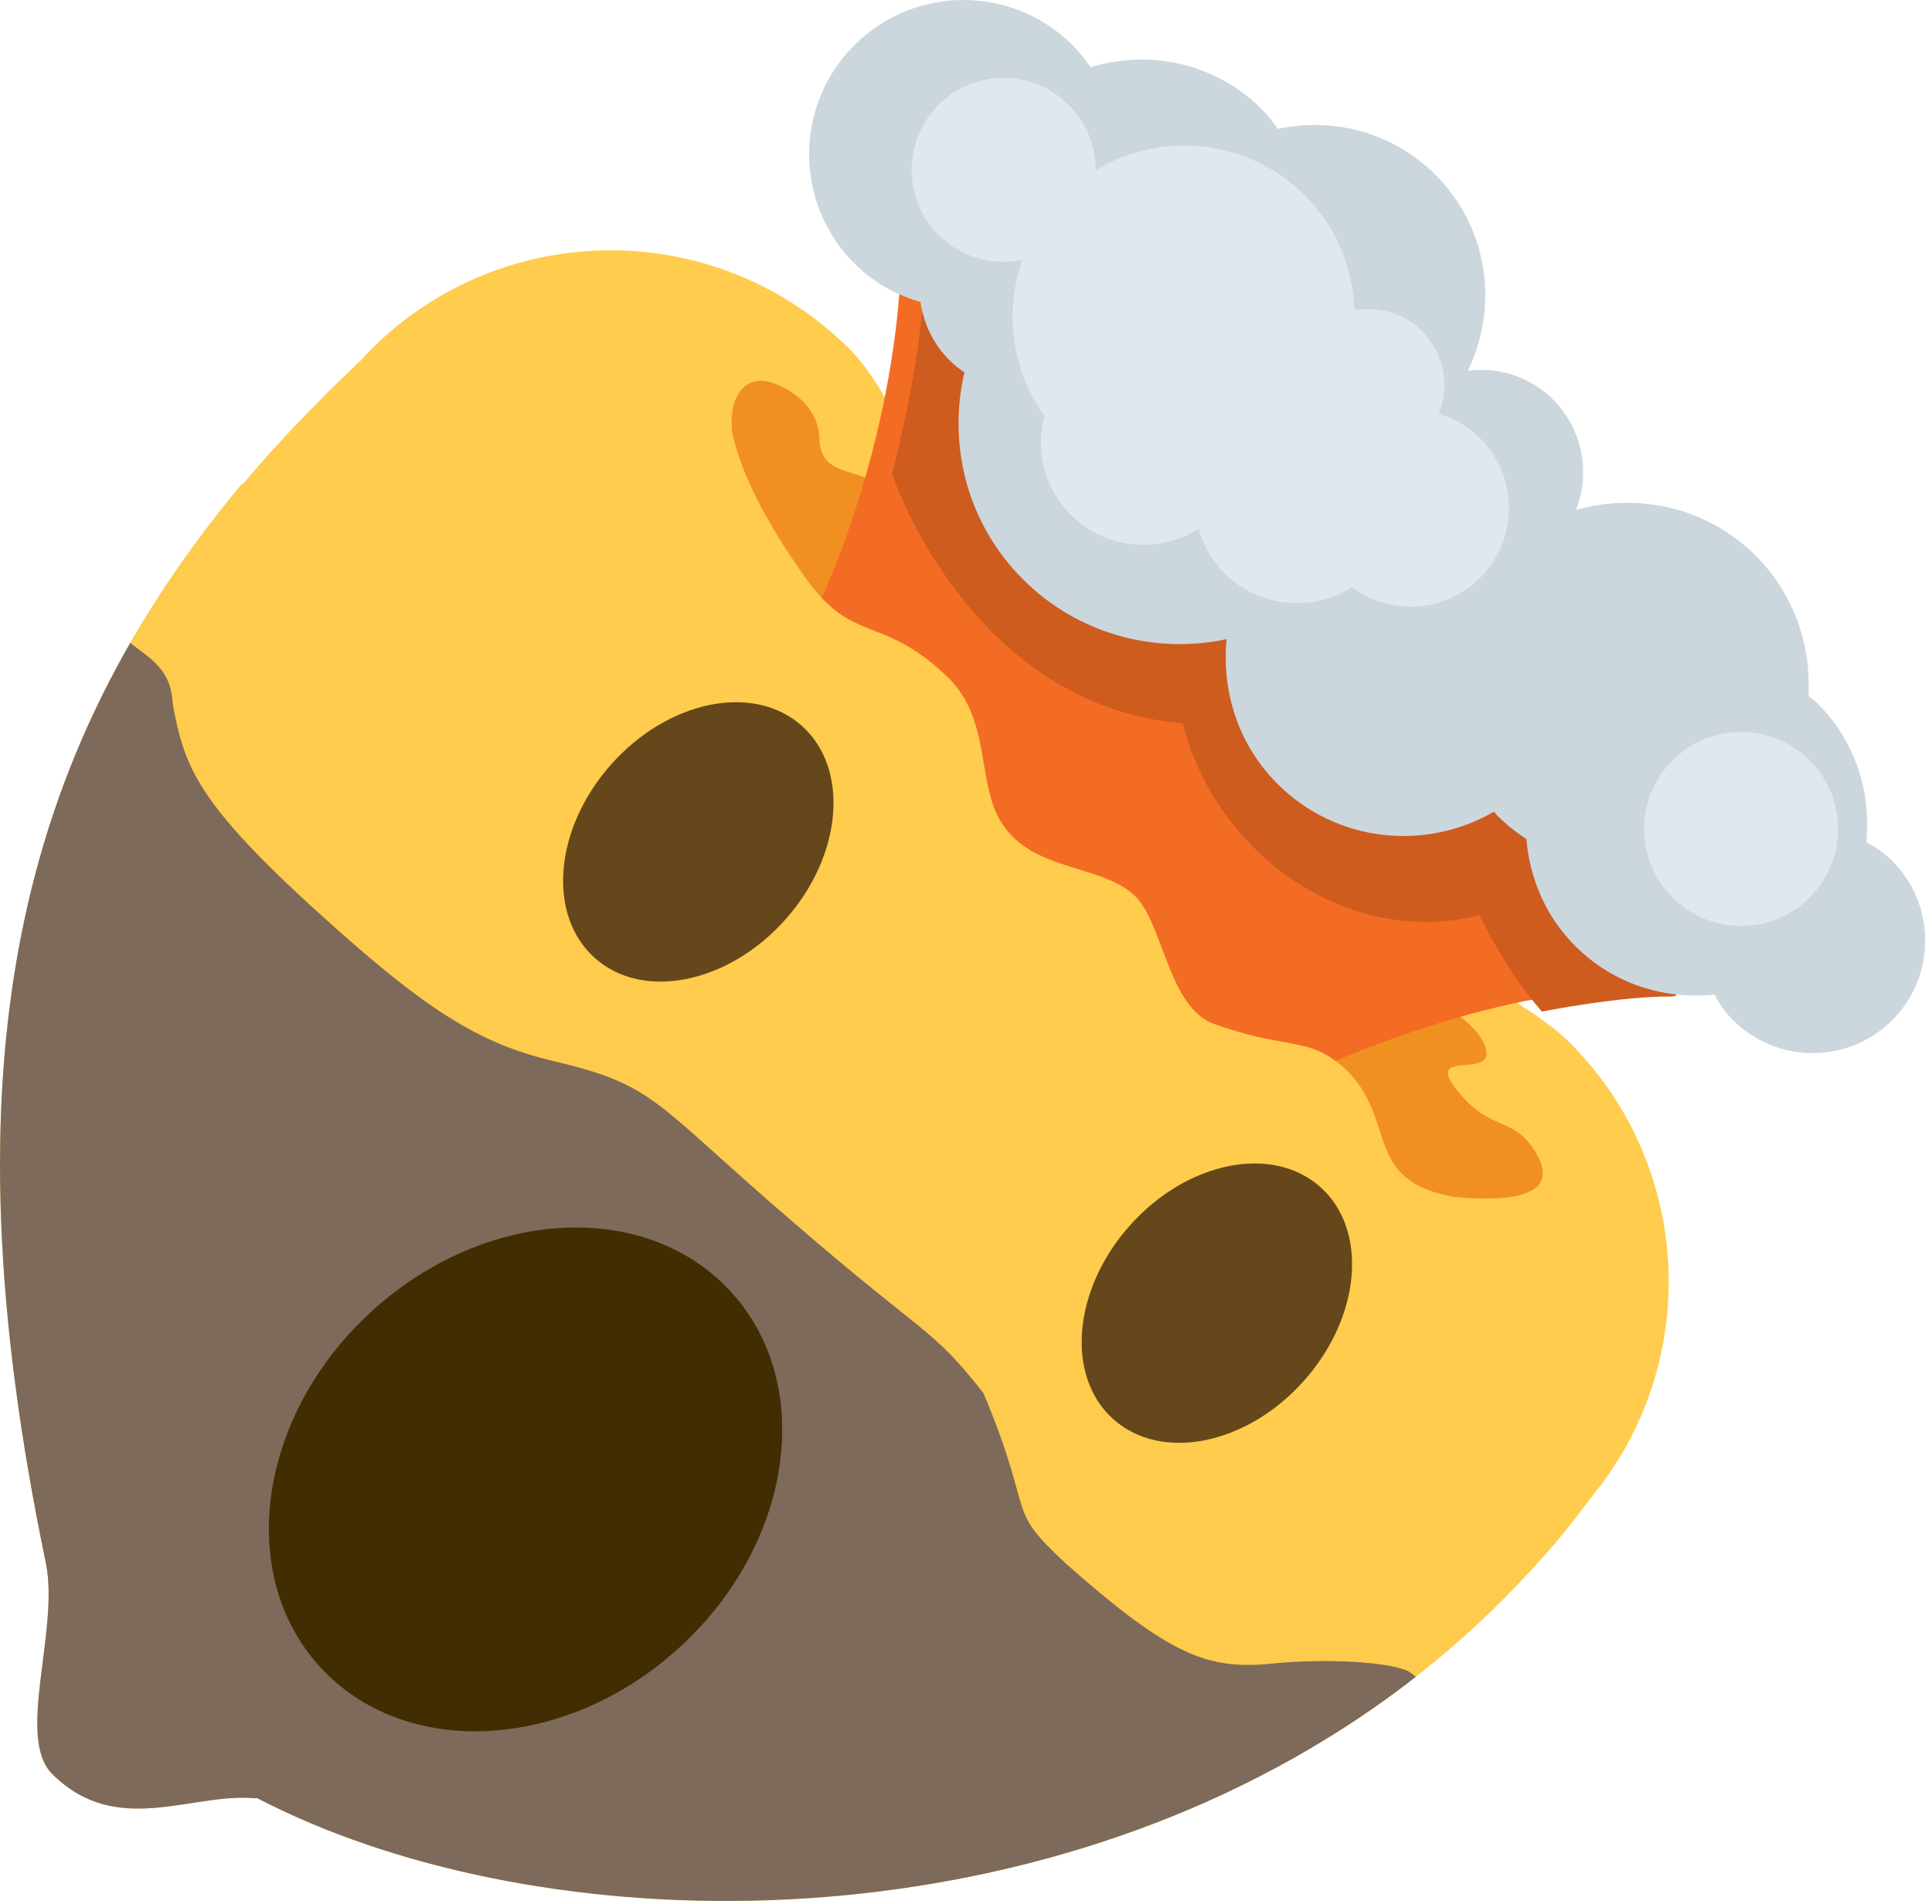
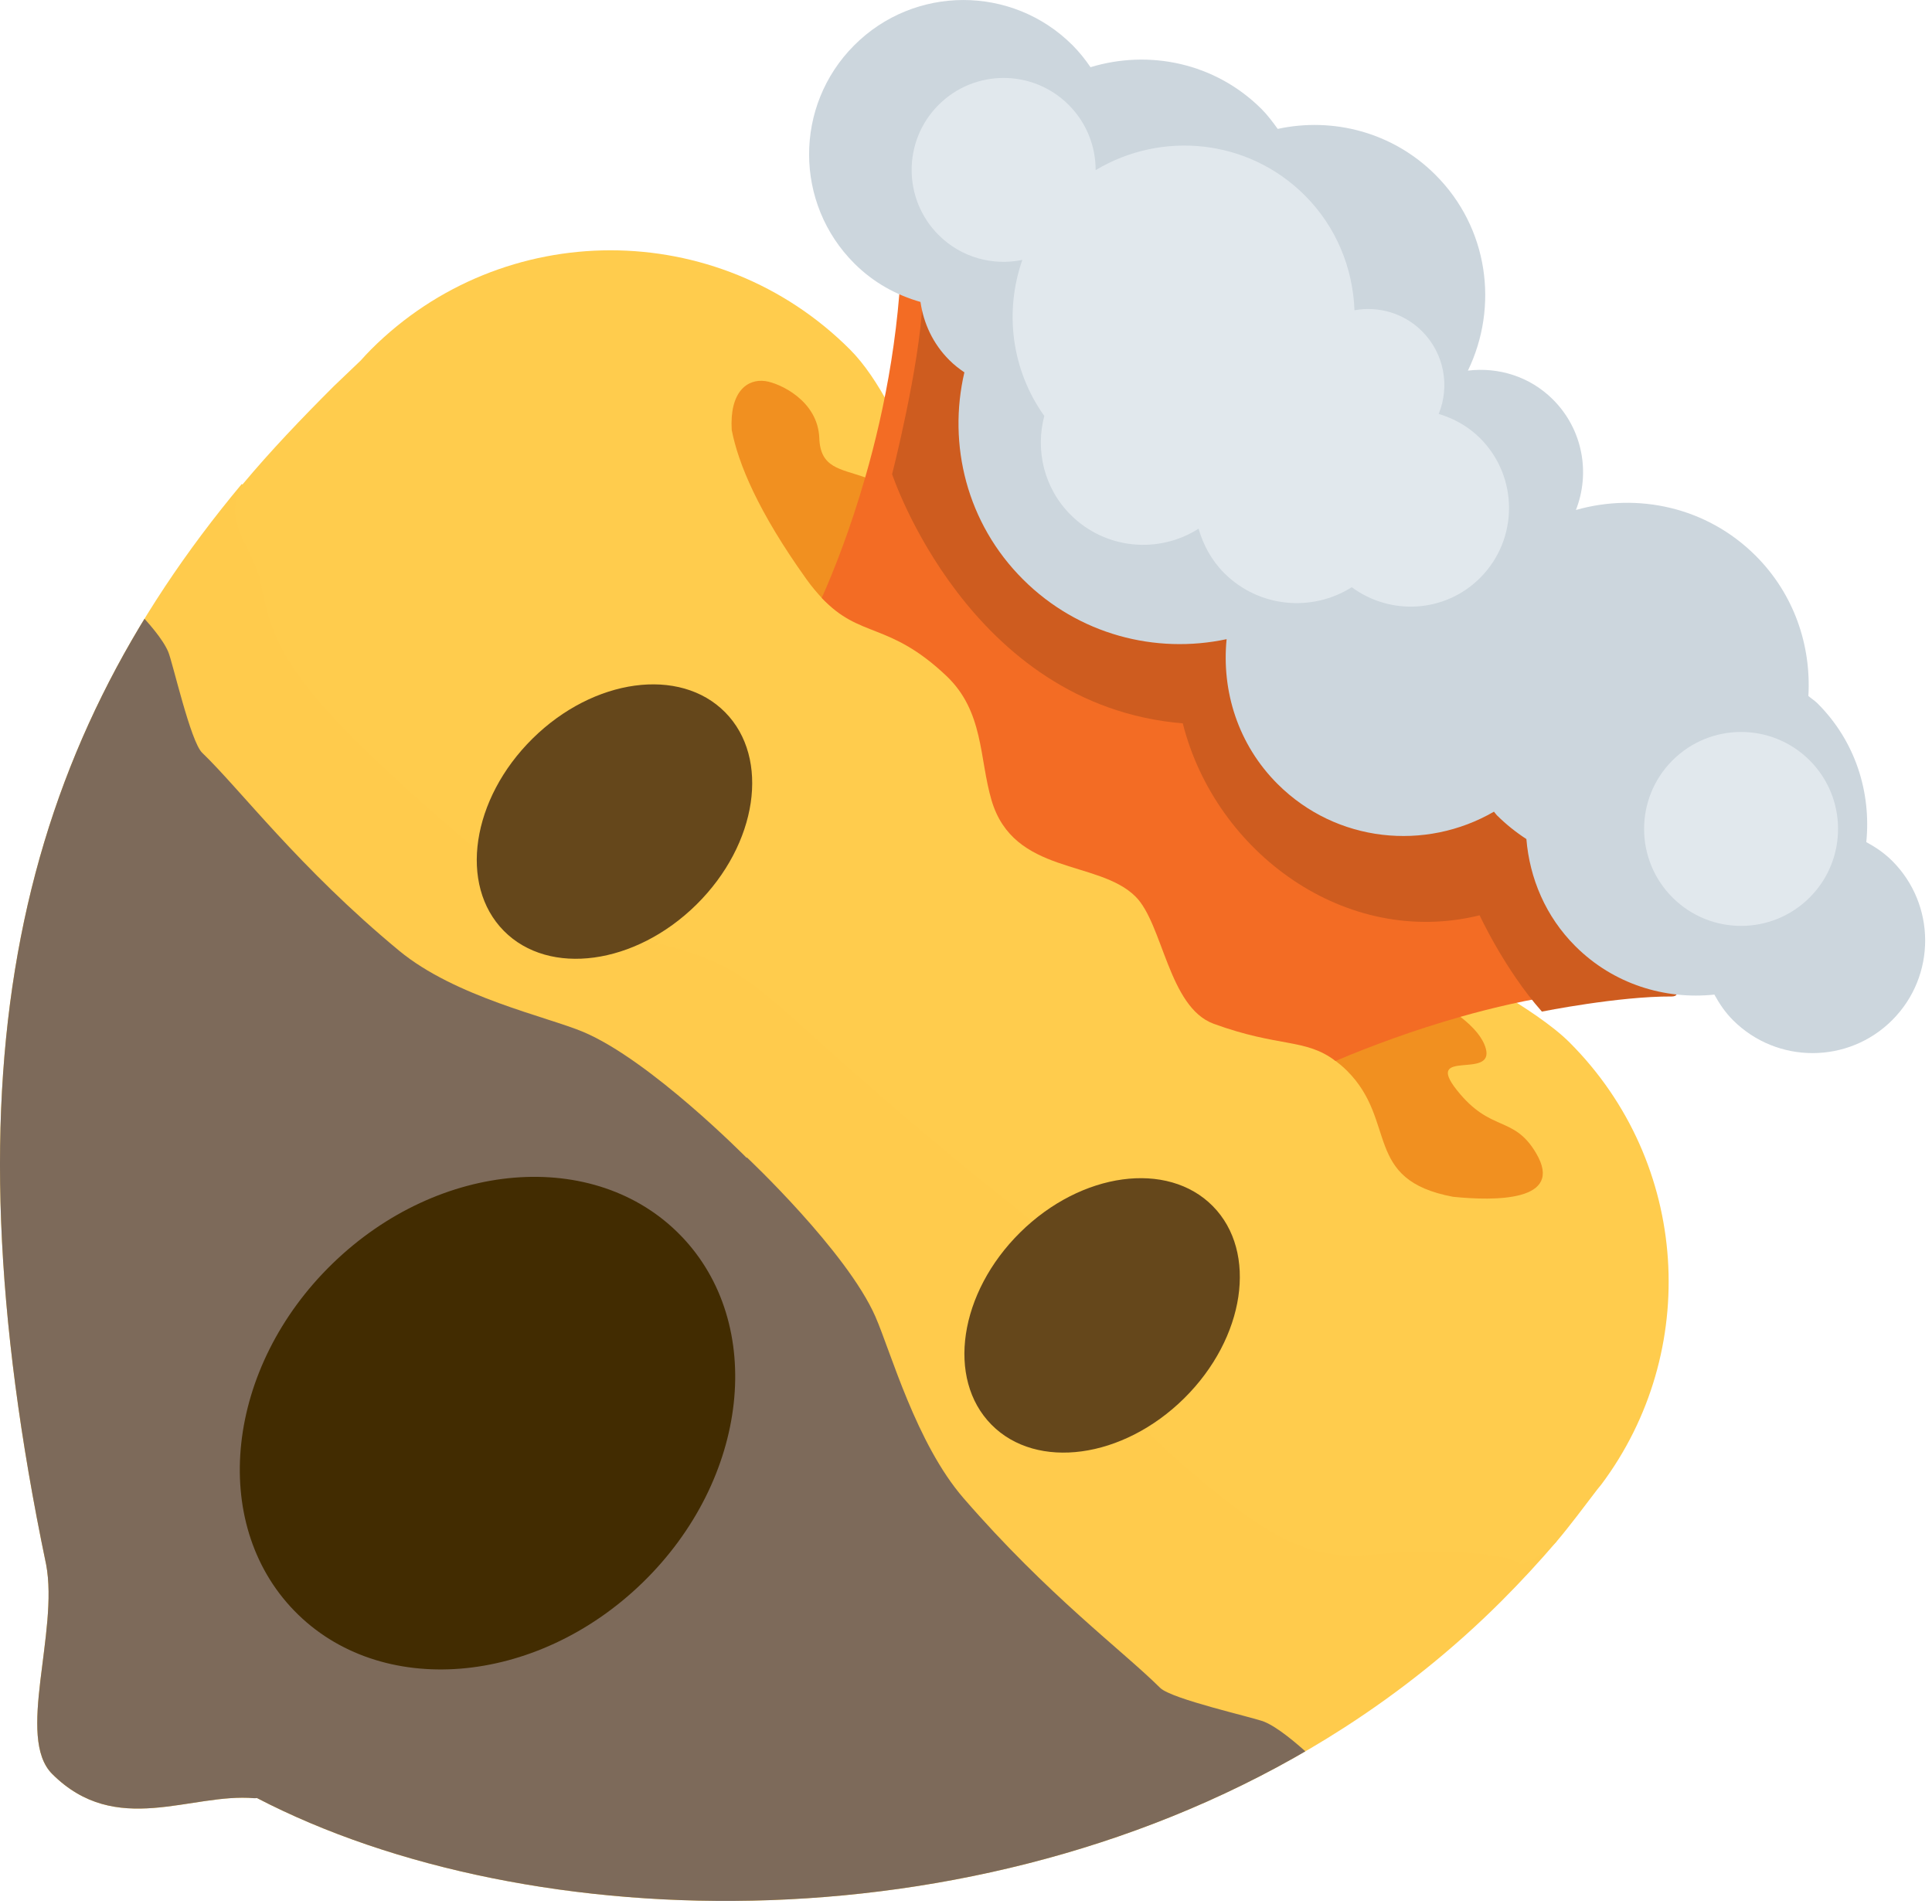
<svg xmlns="http://www.w3.org/2000/svg" width="100%" height="100%" viewBox="0 0 274 270" version="1.1" xml:space="preserve" style="fill-rule:evenodd;clip-rule:evenodd;stroke-linejoin:round;stroke-miterlimit:2;">
-   <g transform="matrix(1,0,0,1,-3.01421,-258.594)">
-     <g transform="matrix(1,0,0,1,-161.326,5.77797)">
-       <g transform="matrix(0,1.18553,-1.18553,0,1489.03,220.054)">
+   <g transform="matrix(1,0,0,1,-609.942,-277.133)">
+     <g transform="matrix(1,0,0,1,509.827,0)">
+       <g transform="matrix(1.11022e-16,1.18553,-1.18553,1.11022e-16,1424.8,244.371)">
        <g id="back" transform="matrix(1.86495,0,0,1.86494,0.937115,864.587)">
          <path id="beard" d="M113.197,35.695C113.06,35.904 112.912,36.098 112.829,36.188C112.167,36.91 111.777,41.203 112.189,45.344C112.601,49.486 111.669,51.953 105.724,58.683C101.857,62.874 102.812,60.663 94.524,64.141C90.108,67.625 91.025,67.718 83.326,76.605C75.589,85.637 74.438,85.467 72.871,92.125C71.695,97.118 69.543,100.59 62.596,108.173C55.648,115.756 53.362,116.318 49.582,117.061C46.992,117.151 46.409,118.923 45.362,120.04C62.572,134.401 82.561,139.286 114.642,132.598C114.649,132.591 114.661,132.595 114.672,132.591C119.011,131.767 125.788,134.534 128.116,132.202C132.217,128.101 129.317,123.324 129.673,119.23C129.68,119.166 129.661,119.124 129.661,119.068C138.694,101.696 139.589,71.808 125.178,49.378C122.862,45.774 120.151,42.362 117.015,39.225C115.767,37.978 114.493,36.804 113.197,35.695L113.197,35.695Z" style="fill:rgb(255,203,76);fill-rule:nonzero;" />
          <clipPath id="_clip1">
            <path id="beard1" d="M113.197,35.695C113.06,35.904 112.912,36.098 112.829,36.188C112.167,36.91 111.777,41.203 112.189,45.344C112.601,49.486 111.669,51.953 105.724,58.683C101.857,62.874 102.812,60.663 94.524,64.141C90.108,67.625 91.025,67.718 83.326,76.605C75.589,85.637 74.438,85.467 72.871,92.125C71.695,97.118 69.543,100.59 62.596,108.173C55.648,115.756 53.362,116.318 49.582,117.061C46.992,117.151 46.409,118.923 45.362,120.04C62.572,134.401 82.561,139.286 114.642,132.598C114.649,132.591 114.661,132.595 114.672,132.591C119.011,131.767 125.788,134.534 128.116,132.202C132.217,128.101 129.317,123.324 129.673,119.23C129.68,119.166 129.661,119.124 129.661,119.068C138.694,101.696 139.589,71.808 125.178,49.378C122.862,45.774 120.151,42.362 117.015,39.225C115.767,37.978 114.493,36.804 113.197,35.695L113.197,35.695Z" clip-rule="nonzero" />
          </clipPath>
          <g clip-path="url(#_clip1)">
-             <g id="beard2" transform="matrix(0.982606,0,0,0.982606,10.8024,9.4431)">
-               <path d="M113.197,35.695C113.06,35.904 112.912,36.098 112.829,36.188C112.167,36.91 111.777,41.203 112.189,45.344C112.601,49.486 111.669,51.953 105.724,58.683C101.857,62.874 102.812,60.663 94.524,64.141C90.108,67.625 91.025,67.718 83.326,76.605C75.589,85.637 74.438,85.467 72.871,92.125C71.695,97.118 69.543,100.59 62.596,108.173C55.648,115.756 53.362,116.318 49.582,117.061C46.992,117.151 46.409,118.923 45.362,120.04C62.572,134.401 82.561,139.286 114.642,132.598C114.649,132.591 114.661,132.595 114.672,132.591C119.011,131.767 125.788,134.534 128.116,132.202C132.217,128.101 129.317,123.324 129.673,119.23C129.68,119.166 129.661,119.124 129.661,119.068C138.694,101.696 139.589,71.808 125.178,49.378C122.862,45.774 120.151,42.362 117.015,39.225C115.767,37.978 114.493,36.804 113.197,35.695L113.197,35.695Z" style="fill:rgb(125,106,90);fill-rule:nonzero;" />
+             <g transform="matrix(0.438341,-0.448701,0.429547,0.450031,-24.2313,85.279)">
+               <path d="M127.565,132.475L127.565,132.425C127.565,132.425 141.578,132.155 148.424,134.911C152.101,136.391 160.692,141.337 168.096,141.956C181.248,143.055 190.616,141.736 196.016,141.781C197.666,141.794 204.786,137.236 205.876,136.78C208.507,135.679 215.615,135.981 215.615,135.981C215.615,135.981 214.282,169.983 193.065,197.211C173.627,222.157 156.37,231.865 142.937,237.483C140.844,238.359 136.4,247.933 132.515,249.883C130.256,251.017 129.199,251.609 126.834,251.785C125.086,251.915 123.775,251.046 121.968,249.701C119.356,247.757 114.925,241.523 113.177,240.081C102.198,231.021 86.769,227.944 61.165,197.761C40.892,173.862 40.234,136.075 40.234,136.075C40.234,136.075 46.624,135.729 49.255,136.83C50.345,137.286 57.465,141.844 59.115,141.831C64.515,141.786 74.524,143.341 87.676,142.242C95.08,141.623 103.03,136.441 106.706,134.961C113.55,132.206 127.554,132.475 127.565,132.475Z" style="fill:rgb(125,106,90);" />
            </g>
          </g>
        </g>
        <g id="skin" transform="matrix(0,-0.843502,0.843502,0,-190.49,1119.92)">
          <path d="M54.152,309.746C54.671,309.17 55.208,308.589 55.625,308.173C74.388,289.409 104.797,289.403 123.558,308.164C131.794,316.4 137.407,337.651 137.407,337.651L209.14,395.695C209.14,395.695 220.764,401.601 225.603,406.441C242.71,423.548 244.209,450.349 230.104,469.166C230.104,469.166 229.892,469.428 229.551,469.844L229.551,469.844C227.829,472.104 225.487,475.232 223.787,477.218C221.841,479.291 218.836,480.611 218.653,480.443C217.056,478.98 207.569,478.118 198.412,479.029C189.256,479.941 183.799,477.881 168.918,464.737C159.653,456.186 164.541,458.3 156.851,439.976C149.149,430.212 148.943,432.238 129.295,415.215C109.327,398.108 109.7,395.565 94.979,392.1C83.941,389.501 76.266,384.744 59.5,369.383C42.735,354.022 41.491,348.966 39.848,340.607C38.195,335.212 34.575,332.499 37.4,327.312C41.341,322.589 45.771,317.955 50.35,313.377L54.152,309.745L54.152,309.746Z" style="fill:rgb(255,204,77);fill-rule:nonzero;" />
        </g>
        <g transform="matrix(4.93308,-4.93308,4.93308,4.93308,-4185.76,109.261)">
          <g transform="matrix(0.78404,-0.00138532,0.00138532,0.78404,74.7523,116.222)">
            <g transform="matrix(1,0,0,1,329.562,507.739)">
              <path d="M30.126,13.751C29.185,13.507 29.117,14.137 27.924,13.997C26.756,13.86 28.353,13.258 27.729,12.905C27.519,12.786 27.218,12.761 26.847,12.807C25.795,12.936 9.893,13.351 9.3,13.637C8.773,13.891 8.461,14.185 7.982,13.738C7.379,13.176 6.516,13.5 6.266,13.687C5.944,13.929 5.877,14.409 6.5,14.964C7.121,15.384 8.173,15.823 9.965,16.123C10.162,16.156 10.33,16.169 10.487,16.175C11.714,16.216 11.884,14.505 13.617,14.459C14.753,14.429 24.77,15.529 25.595,15.417C25.696,15.403 25.802,15.393 25.924,15.393C27.487,15.393 27.85,16.843 29.513,15.709C30.218,15.136 31.324,14.061 30.126,13.751Z" style="fill:rgb(241,144,32);fill-rule:nonzero;" />
            </g>
            <g transform="matrix(1,0,0,1,329.562,507.739)">
              <path d="M5.938,9.115C7.461,10.642 8.542,12.26 9.3,13.638C9.866,14.667 10.256,15.567 10.487,16.176C11.714,16.217 11.884,15.506 13.617,15.46C14.753,15.43 15.4,16.229 16.24,16.689C17.742,17.511 18.809,15.959 19.959,15.959C20.809,15.959 22.178,17.166 23.135,16.723C24.522,16.08 24.77,15.532 25.595,15.419C25.917,14.628 26.336,13.723 26.847,12.81C27.587,11.486 28.525,10.145 29.688,9.117L5.938,9.117L5.938,9.115Z" style="fill:rgb(243,108,36);fill-rule:nonzero;" />
            </g>
            <g transform="matrix(1,0,0,1,330.063,507.535)">
              <path d="M29.306,9.435C30.587,8.172 6.267,9.451 6.965,10.223C7.953,11.317 9.165,13.376 9.165,13.376C9.165,13.376 13.922,15.781 17.516,12.75C20.016,14.25 23.516,13.719 25.078,11.141C25.078,11.141 26.295,11.594 27.529,11.672C27.529,11.672 28.482,10.247 29.306,9.435Z" style="fill:rgb(206,92,31);fill-rule:nonzero;" />
            </g>
            <g transform="matrix(1,0,0,1,329.562,507.739)">
              <path d="M31.125,3.725C30.885,3.725 30.658,3.77 30.439,3.834C29.751,2.989 28.716,2.438 27.541,2.438C27.454,2.438 27.372,2.458 27.286,2.464C26.552,1.637 25.492,1.105 24.299,1.105C22.794,1.105 21.499,1.944 20.813,3.171C20.467,2.373 19.674,1.814 18.749,1.814C18.031,1.814 17.4,2.156 16.988,2.679C16.48,1.209 15.1,0.147 13.458,0.147C12.135,0.147 10.978,0.836 10.31,1.87C10.126,1.841 9.942,1.812 9.75,1.812C8.318,1.812 7.089,2.624 6.457,3.804C6.254,3.766 6.047,3.741 5.833,3.741C3.969,3.741 2.458,5.252 2.458,7.116C2.458,8.98 3.969,10.491 5.833,10.491C6.421,10.491 6.968,10.332 7.447,10.066C7.823,10.348 8.285,10.522 8.792,10.522C8.937,10.522 9.077,10.506 9.214,10.479C10.069,11.858 11.581,12.782 13.323,12.782C15.032,12.782 16.529,11.897 17.396,10.565C18.116,11.447 19.198,12.022 20.425,12.022C22.24,12.022 23.752,10.784 24.201,9.111C24.235,9.112 24.266,9.121 24.3,9.121C24.583,9.121 24.859,9.09 25.126,9.034C25.78,9.59 26.617,9.938 27.543,9.938C28.717,9.938 29.753,9.387 30.44,8.542C30.659,8.606 30.886,8.651 31.126,8.651C32.486,8.651 33.589,7.548 33.589,6.188C33.589,4.828 32.485,3.725 31.125,3.725Z" style="fill:rgb(204,214,221);fill-rule:nonzero;" />
            </g>
            <g transform="matrix(1,0,0,1,330.063,507.535)">
              <circle cx="27.795" cy="5.767" r="2.121" style="fill:rgb(225,232,237);" />
            </g>
            <g transform="matrix(1,0,0,1,330.063,507.535)">
              <path d="M19.876,5.903C19.876,4.71 18.909,3.742 17.716,3.742C17.348,3.742 17.006,3.843 16.703,4.005C16.452,3.404 15.859,2.981 15.166,2.981C14.599,2.981 14.099,3.266 13.798,3.699C13.128,3.076 12.237,2.686 11.25,2.686C9.495,2.686 8.034,3.896 7.625,5.524C7.26,5.157 6.755,4.929 6.196,4.929C5.085,4.929 4.184,5.83 4.184,6.941C4.184,8.052 5.085,8.953 6.196,8.953C6.899,8.953 7.515,8.592 7.875,8.046C8.392,9.127 9.404,9.919 10.624,10.125C11.014,10.795 11.731,11.25 12.562,11.25C13.636,11.25 14.531,10.496 14.755,9.49C15.079,9.67 15.446,9.782 15.842,9.782C16.912,9.782 17.804,9.033 18.032,8.032C19.074,7.877 19.876,6.988 19.876,5.903Z" style="fill:rgb(225,232,237);fill-rule:nonzero;" />
            </g>
          </g>
          <g transform="matrix(1,0,0,1,0.888042,-0.205217)">
-             <g transform="matrix(0.901081,0.0425947,-0.0455041,0.962629,333.383,512.673)">
+             <g transform="matrix(0.88047,0.0129249,-0.0136946,0.932897,331.7,513.837)">
              <ellipse cx="18" cy="28.638" rx="4.332" ry="4.95" style="fill:rgb(66,44,1);" />
            </g>
-             <g transform="matrix(0.998296,-0.0583496,0.0583496,0.998296,-29.6821,23.9032)">
+             <g transform="matrix(0.99998,0.00635117,-0.00635117,0.99998,2.65046,1.64829)">
              <g transform="matrix(1,0,0,1,330.112,507.535)">
                <path d="M14,20.606C14,22.079 13.104,23.273 12,23.273C10.895,23.273 10,22.079 10,20.606C10,19.133 10.895,17.939 12,17.939C13.104,17.939 14,19.133 14,20.606Z" style="fill:rgb(101,71,27);fill-rule:nonzero;" />
              </g>
              <g transform="matrix(1,0,0,1,342.013,507.535)">
                <path d="M14,20.606C14,22.079 13.104,23.273 12,23.273C10.895,23.273 10,22.079 10,20.606C10,19.133 10.895,17.939 12,17.939C13.104,17.939 14,19.133 14,20.606Z" style="fill:rgb(101,71,27);fill-rule:nonzero;" />
              </g>
            </g>
          </g>
        </g>
      </g>
    </g>
  </g>
</svg>
